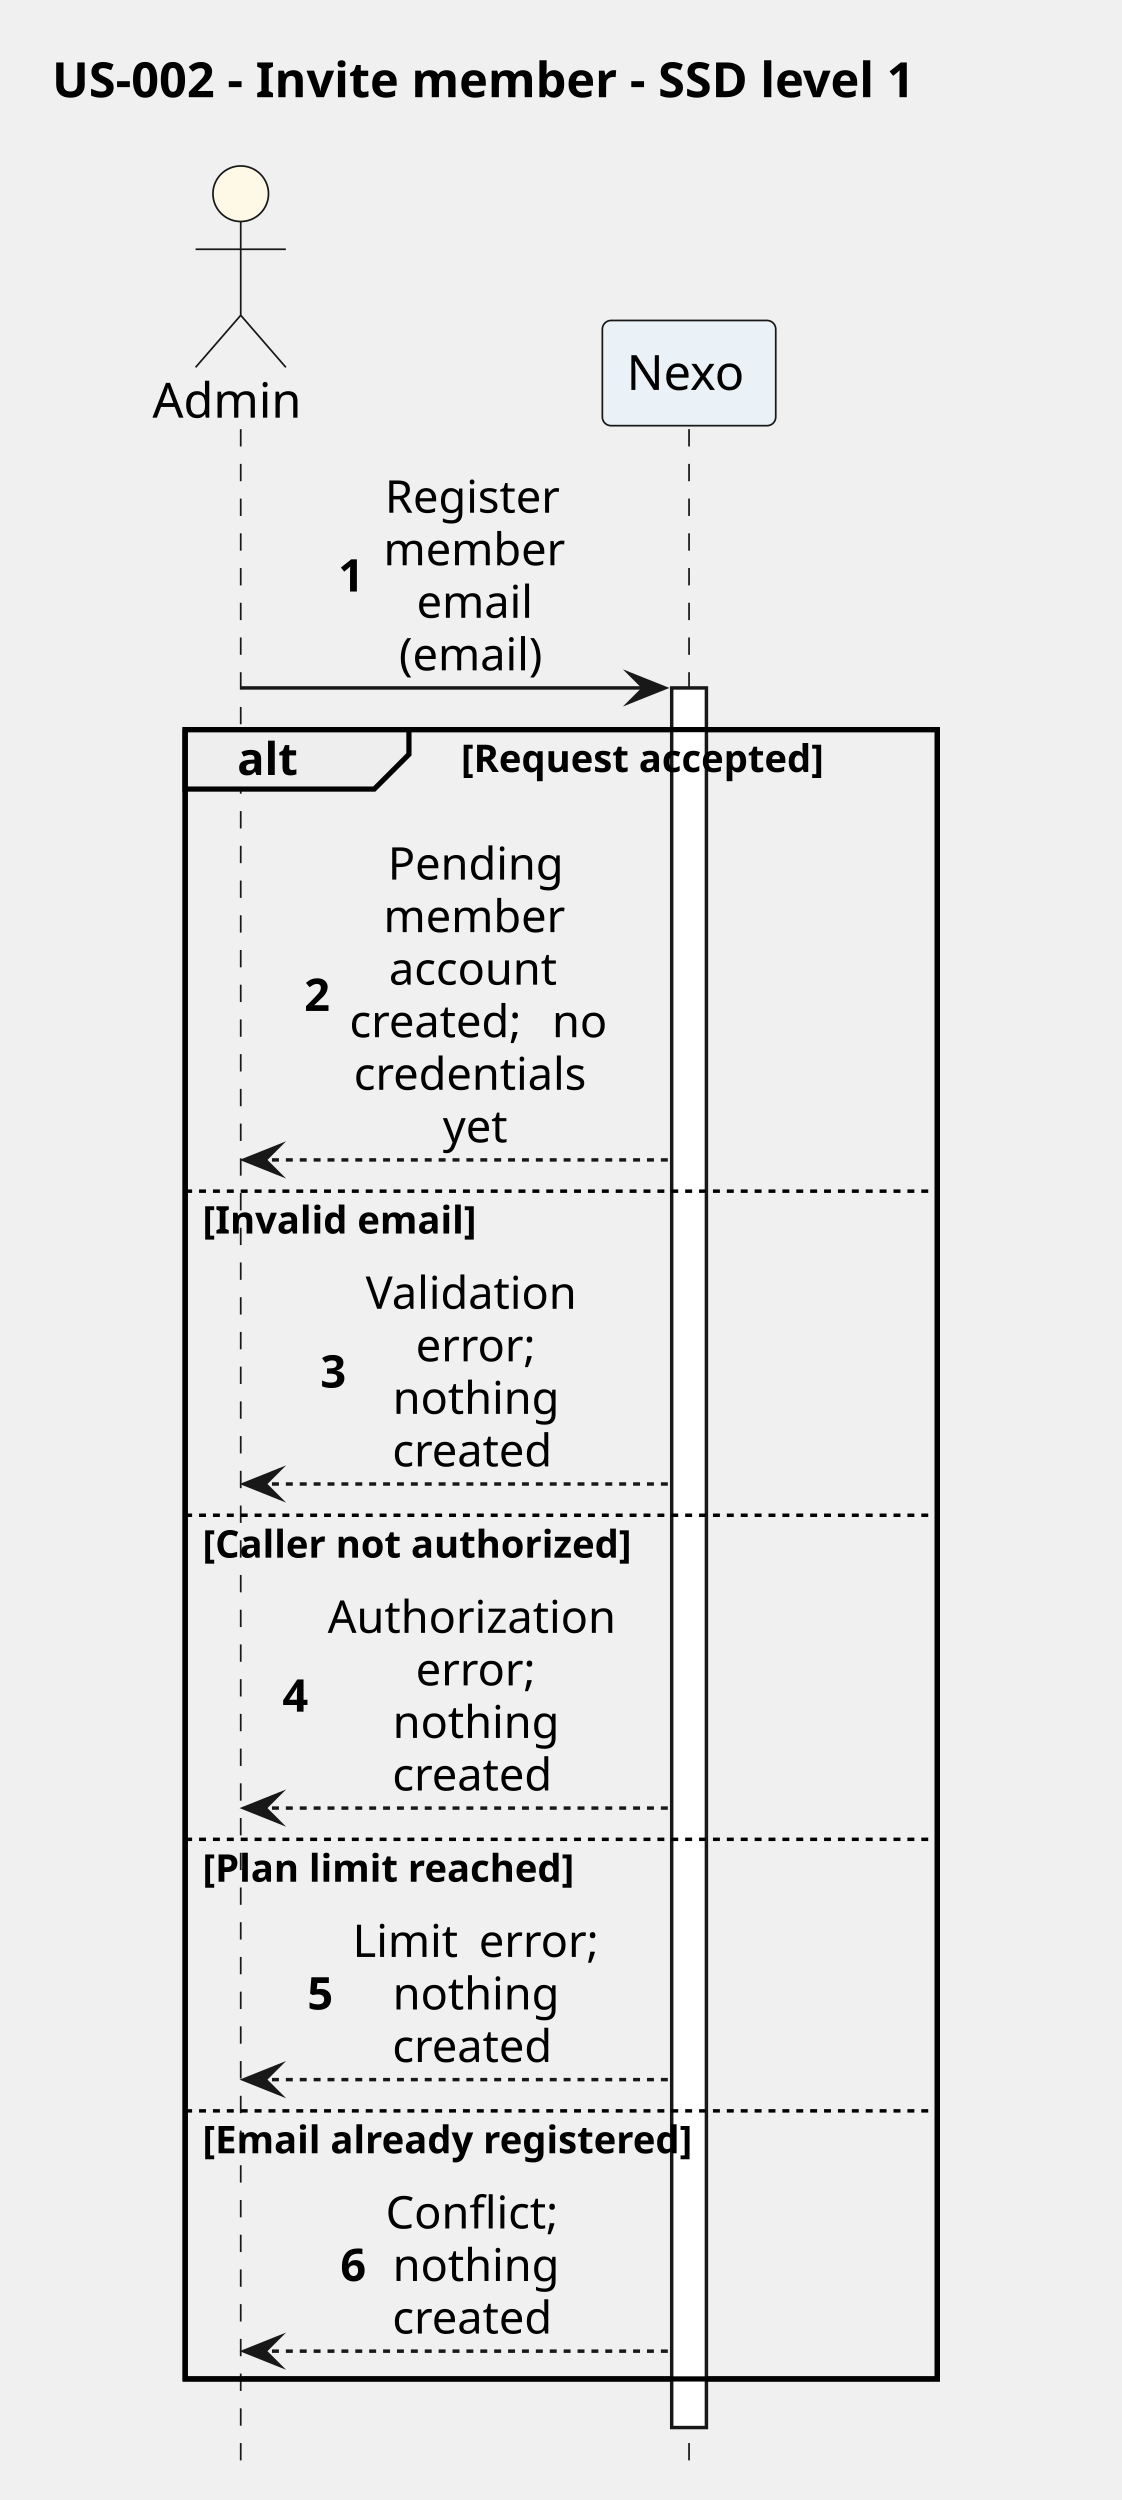
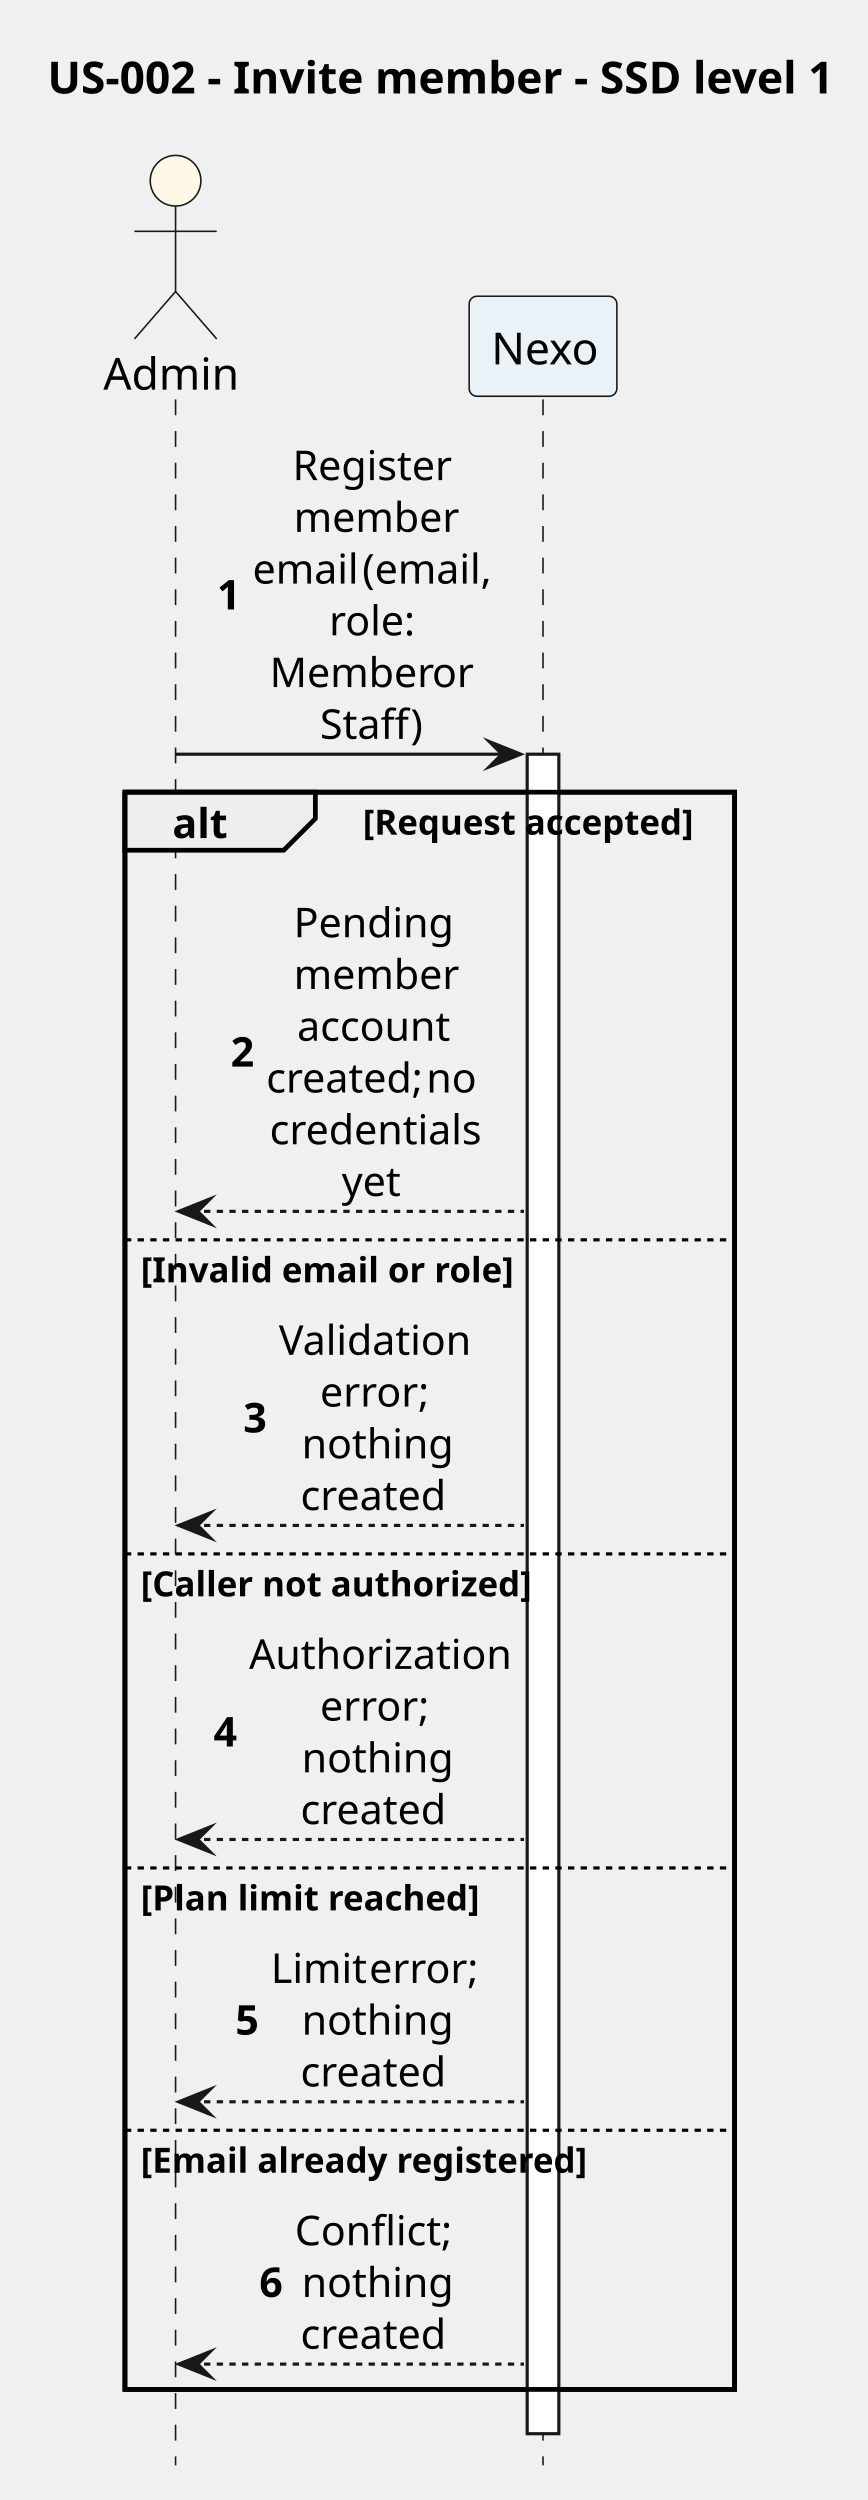
- <svg xmlns="http://www.w3.org/2000/svg" version="1.1" data-diagram-type="SEQUENCE" style="width:323px;height:720px;background:#FFFFFF;" width="323px" height="720px" viewBox="0 0 323 720" zoomAndPan="magnify" preserveAspectRatio="none" contentStyleType="text/css">
+ <svg xmlns="http://www.w3.org/2000/svg" version="1.1" data-diagram-type="SEQUENCE" style="width:274px;height:790px;background:#FFFFFF;" width="274px" height="790px" viewBox="0 0 274 790" zoomAndPan="magnify" preserveAspectRatio="none" contentStyleType="text/css">
  <defs />
  <g font-family="sans-serif" lengthAdjust="spacing">
    <g class="title" data-source-line="1">
-       <text x="15" y="27.995" fill="#000" font-size="14" textLength="291.847" font-weight="700">US-002 - Invite member - SSD level 1</text>
+       <text x="15" y="29.533" fill="#000" font-size="14" textLength="242.765" font-weight="700">US-002 - Invite member - SSD level 1</text>
    </g>
-     <rect x="53.329" y="210.125" width="216.62" height="475.008" fill="none" style="stroke:#000;stroke-width:1.5;" />
+     <rect x="39.482" y="250.328" width="192.642" height="504.727" fill="none" style="stroke:#000;stroke-width:1.5;" />
    <g>
-       <rect x="65.829" y="123.594" width="8" height="585.539" fill="#000" fill-opacity="0" />
-       <line x1="69.329" y1="123.594" x2="69.329" y2="709.133" style="stroke:#181818;stroke-width:0.5;stroke-dasharray:5,5;" />
+       <rect x="51.982" y="126.219" width="8" height="652.836" fill="#000" fill-opacity="0" />
+       <line x1="55.482" y1="126.219" x2="55.482" y2="779.055" style="stroke:#181818;stroke-width:0.5;stroke-dasharray:5,5;" />
    </g>
    <g>
-       <rect x="194.946" y="123.594" width="8" height="585.539" fill="#000" fill-opacity="0" />
-       <line x1="198.446" y1="123.594" x2="198.446" y2="709.133" style="stroke:#181818;stroke-width:0.5;stroke-dasharray:5,5;" />
+       <rect x="168.092" y="126.219" width="8" height="652.836" fill="#000" fill-opacity="0" />
+       <line x1="171.592" y1="126.219" x2="171.592" y2="779.055" style="stroke:#181818;stroke-width:0.5;stroke-dasharray:5,5;" />
    </g>
    <g>
-       <rect x="193.446" y="198.125" width="10" height="501.008" fill="#FFF" style="stroke:#181818;stroke-width:1;" />
+       <rect x="166.592" y="238.328" width="10" height="530.727" fill="#FFF" style="stroke:#181818;stroke-width:1;" />
    </g>
-     <text x="43.897" y="120.292" fill="#000" font-size="14" textLength="44.864">Admin</text>
-     <ellipse cx="69.329" cy="55.797" rx="8" ry="8" fill="#FEF9E7" style="stroke:#181818;stroke-width:0.5;" />
-     <path d="M69.329,63.797 L69.329,90.797 M56.329,71.797 L82.329,71.797 M69.329,90.797 L56.329,105.797 M69.329,90.797 L82.329,105.797" style="stroke:#181818;stroke-width:0.5;" fill="none" />
-     <rect x="173.477" y="92.297" width="49.937" height="30.297" fill="#EAF2F8" style="stroke:#181818;stroke-width:0.5;" rx="2.5" ry="2.5" />
-     <text x="180.477" y="112.292" fill="#000" font-size="14" textLength="35.937">Nexo</text>
-     <polygon points="181.446,194.125,191.446,198.125,181.446,202.125,185.446,198.125" fill="#181818" style="stroke:#181818;stroke-width:1;stroke-linejoin:miter;stroke-miterlimit:10;" />
-     <line x1="69.329" y1="198.125" x2="187.446" y2="198.125" style="stroke:#181818;stroke-width:1;" />
-     <text x="97.405" y="170.36" fill="#000" font-size="13" font-weight="700">1</text>
-     <text x="110.856" y="147.661" fill="#000" font-size="13" textLength="54.107">Register</text>
-     <text x="110.45" y="162.793" fill="#000" font-size="13" textLength="54.92">member</text>
-     <text x="119.984" y="177.926" fill="#000" font-size="13" textLength="35.852">email</text>
-     <text x="114.913" y="193.059" fill="#000" font-size="13" textLength="45.995">(email)</text>
-     <path d="M53.329,210.125 L117.772,210.125 L117.772,217.258 L107.772,227.258 L53.329,227.258 L53.329,210.125" style="stroke:#000;stroke-width:1.5;" fill="#EEE" />
-     <rect x="53.329" y="210.125" width="216.62" height="475.008" fill="none" style="stroke:#000;stroke-width:1.5;" />
-     <text x="68.329" y="223.192" fill="#000" font-size="13" textLength="19.443" font-weight="700">alt</text>
-     <text x="132.772" y="222.335" fill="#000" font-size="11" textLength="121.177" font-weight="700">[Request accepted]</text>
-     <polygon points="80.329,330.055,70.329,334.055,80.329,338.055,76.329,334.055" fill="#181818" style="stroke:#181818;stroke-width:1;stroke-linejoin:miter;stroke-miterlimit:10;" />
-     <line x1="74.329" y1="334.055" x2="192.446" y2="334.055" style="stroke:#181818;stroke-width:1;stroke-dasharray:2,2;" />
-     <text x="87.61" y="291.157" fill="#000" font-size="13" font-weight="700">2</text>
-     <text x="111.694" y="253.325" fill="#000" font-size="13" textLength="52.432">Pending</text>
-     <text x="110.45" y="268.458" fill="#000" font-size="13" textLength="54.92">member</text>
-     <text x="112.015" y="283.59" fill="#000" font-size="13" textLength="51.791">account</text>
-     <text x="100.656" y="298.723" fill="#000" font-size="13" textLength="54.184">created;</text>
-     <text x="154.839" y="298.723" fill="#000" font-size="13"> </text>
-     <text x="158.972" y="298.723" fill="#000" font-size="13" textLength="16.193">no</text>
-     <text x="101.89" y="313.856" fill="#000" font-size="13" textLength="72.04">credentials</text>
-     <text x="127.516" y="328.989" fill="#000" font-size="13" textLength="20.789">yet</text>
-     <line x1="53.329" y1="343.055" x2="269.949" y2="343.055" style="stroke:#000;stroke-width:1;stroke-dasharray:2,2;" />
-     <text x="58.329" y="355.265" fill="#000" font-size="11" textLength="89.703" font-weight="700">[Invalid email]</text>
-     <polygon points="80.329,423.391,70.329,427.391,80.329,431.391,76.329,427.391" fill="#181818" style="stroke:#181818;stroke-width:1;stroke-linejoin:miter;stroke-miterlimit:10;" />
-     <line x1="74.329" y1="427.391" x2="192.446" y2="427.391" style="stroke:#181818;stroke-width:1;stroke-dasharray:2,2;" />
-     <text x="92.263" y="399.625" fill="#000" font-size="13" font-weight="700">3</text>
-     <text x="105.309" y="376.926" fill="#000" font-size="13" textLength="65.203">Validation</text>
-     <text x="119.727" y="392.059" fill="#000" font-size="13" textLength="36.366">error;</text>
-     <text x="113.094" y="407.192" fill="#000" font-size="13" textLength="49.632">nothing</text>
-     <text x="113.008" y="422.325" fill="#000" font-size="13" textLength="49.804">created</text>
-     <line x1="53.329" y1="436.391" x2="269.949" y2="436.391" style="stroke:#000;stroke-width:1;stroke-dasharray:2,2;" />
-     <text x="58.329" y="448.601" fill="#000" font-size="11" textLength="141.115" font-weight="700">[Caller not authorized]</text>
-     <polygon points="80.329,516.727,70.329,520.727,80.329,524.727,76.329,520.727" fill="#181818" style="stroke:#181818;stroke-width:1;stroke-linejoin:miter;stroke-miterlimit:10;" />
-     <line x1="74.329" y1="520.727" x2="192.446" y2="520.727" style="stroke:#181818;stroke-width:1;stroke-dasharray:2,2;" />
-     <text x="81.329" y="492.961" fill="#000" font-size="13" font-weight="700">4</text>
-     <text x="94.375" y="470.262" fill="#000" font-size="13" textLength="87.071">Authorization</text>
-     <text x="119.727" y="485.395" fill="#000" font-size="13" textLength="36.366">error;</text>
-     <text x="113.094" y="500.528" fill="#000" font-size="13" textLength="49.632">nothing</text>
-     <text x="113.008" y="515.661" fill="#000" font-size="13" textLength="49.804">created</text>
-     <line x1="53.329" y1="529.727" x2="269.949" y2="529.727" style="stroke:#000;stroke-width:1;stroke-dasharray:2,2;" />
-     <text x="58.329" y="541.937" fill="#000" font-size="11" textLength="122.826" font-weight="700">[Plan limit reached]</text>
-     <polygon points="80.329,594.93,70.329,598.93,80.329,602.93,76.329,598.93" fill="#181818" style="stroke:#181818;stroke-width:1;stroke-linejoin:miter;stroke-miterlimit:10;" />
-     <line x1="74.329" y1="598.93" x2="192.446" y2="598.93" style="stroke:#181818;stroke-width:1;stroke-dasharray:2,2;" />
-     <text x="88.502" y="578.731" fill="#000" font-size="13" font-weight="700">5</text>
-     <text x="101.548" y="563.598" fill="#000" font-size="13" textLength="32.227">Limit</text>
-     <text x="133.775" y="563.598" fill="#000" font-size="13"> </text>
-     <text x="137.907" y="563.598" fill="#000" font-size="13" textLength="36.366">error;</text>
-     <text x="113.094" y="578.731" fill="#000" font-size="13" textLength="49.632">nothing</text>
-     <text x="113.008" y="593.864" fill="#000" font-size="13" textLength="49.804">created</text>
-     <line x1="53.329" y1="607.93" x2="269.949" y2="607.93" style="stroke:#000;stroke-width:1;stroke-dasharray:2,2;" />
-     <text x="58.329" y="620.14" fill="#000" font-size="11" textLength="162.755" font-weight="700">[Email already registered]</text>
-     <polygon points="80.329,673.133,70.329,677.133,80.329,681.133,76.329,677.133" fill="#181818" style="stroke:#181818;stroke-width:1;stroke-linejoin:miter;stroke-miterlimit:10;" />
-     <line x1="74.329" y1="677.133" x2="192.446" y2="677.133" style="stroke:#181818;stroke-width:1;stroke-dasharray:2,2;" />
-     <text x="98.017" y="656.934" fill="#000" font-size="13" font-weight="700">6</text>
-     <text x="111.063" y="641.801" fill="#000" font-size="13" textLength="53.695">Conflict;</text>
-     <text x="113.094" y="656.934" fill="#000" font-size="13" textLength="49.632">nothing</text>
-     <text x="113.008" y="672.067" fill="#000" font-size="13" textLength="49.804">created</text>
+     <text x="32.641" y="123.143" fill="#000" font-size="14" textLength="39.683">Admin</text>
+     <ellipse cx="55.482" cy="57.109" rx="8" ry="8" fill="#FEF9E7" style="stroke:#181818;stroke-width:0.5;" />
+     <path d="M55.482,65.109 L55.482,92.109 M42.482,73.109 L68.482,73.109 M55.482,92.109 L42.482,107.109 M55.482,92.109 L68.482,107.109" style="stroke:#181818;stroke-width:0.5;" fill="none" />
+     <rect x="148.251" y="93.609" width="46.683" height="31.609" fill="#EAF2F8" style="stroke:#181818;stroke-width:0.5;" rx="2.5" ry="2.5" />
+     <text x="155.251" y="115.143" fill="#000" font-size="14" textLength="32.683">Nexo</text>
+     <polygon points="154.592,234.328,164.592,238.328,154.592,242.328,158.592,238.328" fill="#181818" style="stroke:#181818;stroke-width:1;stroke-linejoin:miter;stroke-miterlimit:10;" />
+     <line x1="55.482" y1="238.328" x2="160.592" y2="238.328" style="stroke:#181818;stroke-width:1;" />
+     <text x="68.58" y="192.593" fill="#000" font-size="13" font-weight="700">1</text>
+     <text x="92.448" y="151.714" fill="#000" font-size="13" textLength="48.407">Register</text>
+     <text x="92.813" y="168.065" fill="#000" font-size="13" textLength="47.677">member</text>
+     <text x="79.81" y="184.417" fill="#000" font-size="13" textLength="31.065">email</text>
+     <text x="110.876" y="184.417" fill="#000" font-size="13"> </text>
+     <text x="114.488" y="184.417" fill="#000" font-size="13" textLength="39.006">(email,</text>
+     <text x="104.008" y="200.769" fill="#000" font-size="13" textLength="25.289">role:</text>
+     <text x="85.228" y="217.12" fill="#000" font-size="13" textLength="47.677">Member</text>
+     <text x="132.905" y="217.12" fill="#000" font-size="13"> </text>
+     <text x="136.517" y="217.12" fill="#000" font-size="13" textLength="11.559">or</text>
+     <text x="101.119" y="233.472" fill="#000" font-size="13" textLength="31.065">Staff)</text>
+     <path d="M39.482,250.328 L99.653,250.328 L99.653,258.68 L89.653,268.68 L39.482,268.68 L39.482,250.328" style="stroke:#000;stroke-width:1.5;" fill="#EEE" />
+     <rect x="39.482" y="250.328" width="192.642" height="504.727" fill="none" style="stroke:#000;stroke-width:1.5;" />
+     <text x="54.482" y="264.823" fill="#000" font-size="13" textLength="15.171" font-weight="700">alt</text>
+     <text x="114.653" y="263.747" fill="#000" font-size="11" textLength="101.471" font-weight="700">[Request accepted]</text>
+     <polygon points="66.482,378.789,56.482,382.789,66.482,386.789,62.482,382.789" fill="#181818" style="stroke:#181818;stroke-width:1;stroke-linejoin:miter;stroke-miterlimit:10;" />
+     <line x1="60.482" y1="382.789" x2="165.592" y2="382.789" style="stroke:#181818;stroke-width:1;stroke-dasharray:2,2;" />
+     <text x="72.9" y="337.054" fill="#000" font-size="13" font-weight="700">2</text>
+     <text x="92.798" y="296.175" fill="#000" font-size="13" textLength="47.709">Pending</text>
+     <text x="92.813" y="312.526" fill="#000" font-size="13" textLength="47.677">member</text>
+     <text x="93.886" y="328.878" fill="#000" font-size="13" textLength="45.532">account</text>
+     <text x="84.13" y="345.229" fill="#000" font-size="13" textLength="46.973">created;</text>
+     <text x="131.103" y="345.229" fill="#000" font-size="13"> </text>
+     <text x="134.714" y="345.229" fill="#000" font-size="13" textLength="14.46">no</text>
+     <text x="85.219" y="361.581" fill="#000" font-size="13" textLength="62.867">credentials</text>
+     <text x="107.981" y="377.933" fill="#000" font-size="13" textLength="17.342">yet</text>
+     <line x1="39.482" y1="391.789" x2="232.124" y2="391.789" style="stroke:#000;stroke-width:1;stroke-dasharray:2,2;" />
+     <text x="44.482" y="405.208" fill="#000" font-size="11" textLength="110.639" font-weight="700">[Invalid email or role]</text>
+     <polygon points="66.482,478.031,56.482,482.031,66.482,486.031,62.482,482.031" fill="#181818" style="stroke:#181818;stroke-width:1;stroke-linejoin:miter;stroke-miterlimit:10;" />
+     <line x1="60.482" y1="482.031" x2="165.592" y2="482.031" style="stroke:#181818;stroke-width:1;stroke-dasharray:2,2;" />
+     <text x="76.874" y="452.647" fill="#000" font-size="13" font-weight="700">3</text>
+     <text x="88.104" y="428.12" fill="#000" font-size="13" textLength="57.097">Validation</text>
+     <text x="101.123" y="444.472" fill="#000" font-size="13" textLength="31.059">error;</text>
+     <text x="95.327" y="460.823" fill="#000" font-size="13" textLength="42.65">nothing</text>
+     <text x="94.972" y="477.175" fill="#000" font-size="13" textLength="43.361">created</text>
+     <line x1="39.482" y1="491.031" x2="232.124" y2="491.031" style="stroke:#000;stroke-width:1;stroke-dasharray:2,2;" />
+     <text x="44.482" y="504.45" fill="#000" font-size="11" textLength="116.725" font-weight="700">[Caller not authorized]</text>
+     <polygon points="66.482,577.273,56.482,581.273,66.482,585.273,62.482,581.273" fill="#181818" style="stroke:#181818;stroke-width:1;stroke-linejoin:miter;stroke-miterlimit:10;" />
+     <line x1="60.482" y1="581.273" x2="165.592" y2="581.273" style="stroke:#181818;stroke-width:1;stroke-dasharray:2,2;" />
+     <text x="67.482" y="551.89" fill="#000" font-size="13" font-weight="700">4</text>
+     <text x="78.712" y="527.362" fill="#000" font-size="13" textLength="75.88">Authorization</text>
+     <text x="101.123" y="543.714" fill="#000" font-size="13" textLength="31.059">error;</text>
+     <text x="95.327" y="560.065" fill="#000" font-size="13" textLength="42.65">nothing</text>
+     <text x="94.972" y="576.417" fill="#000" font-size="13" textLength="43.361">created</text>
+     <line x1="39.482" y1="590.273" x2="232.124" y2="590.273" style="stroke:#000;stroke-width:1;stroke-dasharray:2,2;" />
+     <text x="44.482" y="603.692" fill="#000" font-size="11" textLength="101.471" font-weight="700">[Plan limit reached]</text>
+     <polygon points="66.482,660.164,56.482,664.164,66.482,668.164,62.482,664.164" fill="#181818" style="stroke:#181818;stroke-width:1;stroke-linejoin:miter;stroke-miterlimit:10;" />
+     <line x1="60.482" y1="664.164" x2="165.592" y2="664.164" style="stroke:#181818;stroke-width:1;stroke-dasharray:2,2;" />
+     <text x="74.363" y="642.956" fill="#000" font-size="13" font-weight="700">5</text>
+     <text x="85.593" y="626.604" fill="#000" font-size="13" textLength="27.447">Limit</text>
+     <text x="113.04" y="626.604" fill="#000" font-size="13"> </text>
+     <text x="116.652" y="626.604" fill="#000" font-size="13" textLength="31.059">error;</text>
+     <text x="95.327" y="642.956" fill="#000" font-size="13" textLength="42.65">nothing</text>
+     <text x="94.972" y="659.308" fill="#000" font-size="13" textLength="43.361">created</text>
+     <line x1="39.482" y1="673.164" x2="232.124" y2="673.164" style="stroke:#000;stroke-width:1;stroke-dasharray:2,2;" />
+     <text x="44.482" y="686.583" fill="#000" font-size="11" textLength="134.503" font-weight="700">[Email already registered]</text>
+     <polygon points="66.482,743.055,56.482,747.055,66.482,751.055,62.482,747.055" fill="#181818" style="stroke:#181818;stroke-width:1;stroke-linejoin:miter;stroke-miterlimit:10;" />
+     <line x1="60.482" y1="747.055" x2="165.592" y2="747.055" style="stroke:#181818;stroke-width:1;stroke-dasharray:2,2;" />
+     <text x="81.942" y="725.847" fill="#000" font-size="13" font-weight="700">6</text>
+     <text x="93.172" y="709.495" fill="#000" font-size="13" textLength="46.96">Conflict;</text>
+     <text x="95.327" y="725.847" fill="#000" font-size="13" textLength="42.65">nothing</text>
+     <text x="94.972" y="742.198" fill="#000" font-size="13" textLength="43.361">created</text>
  </g>
</svg>
